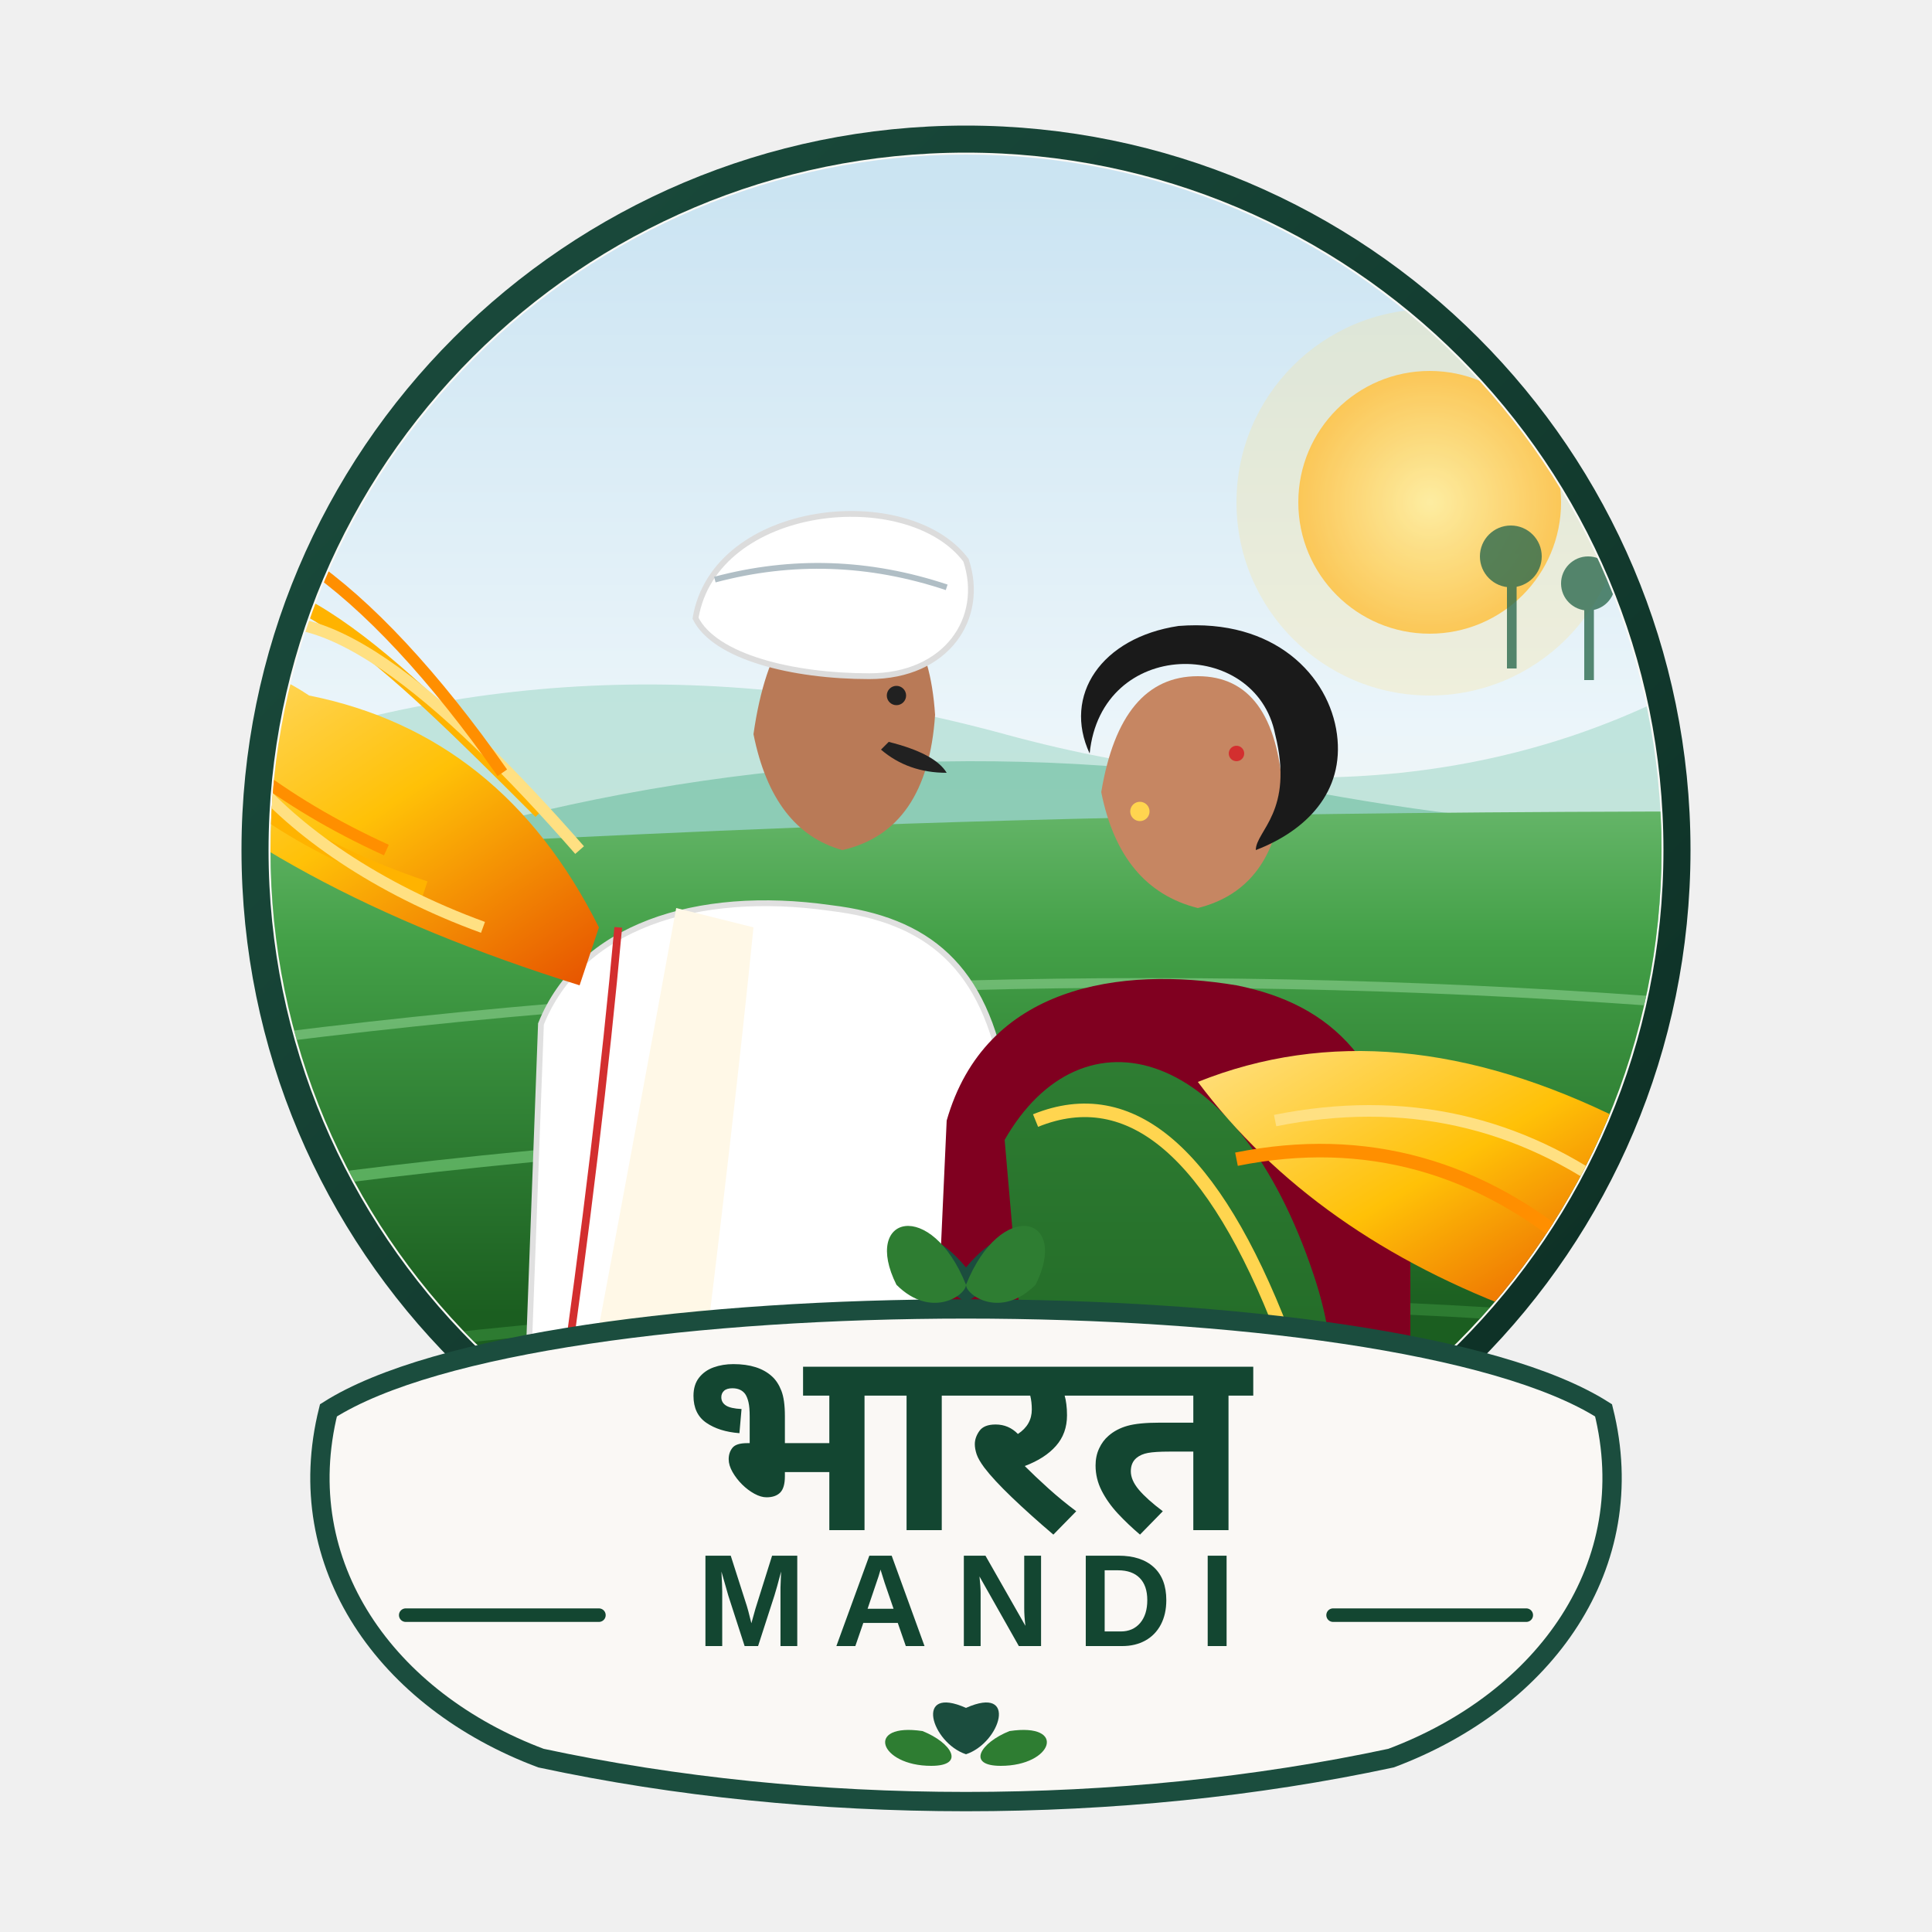
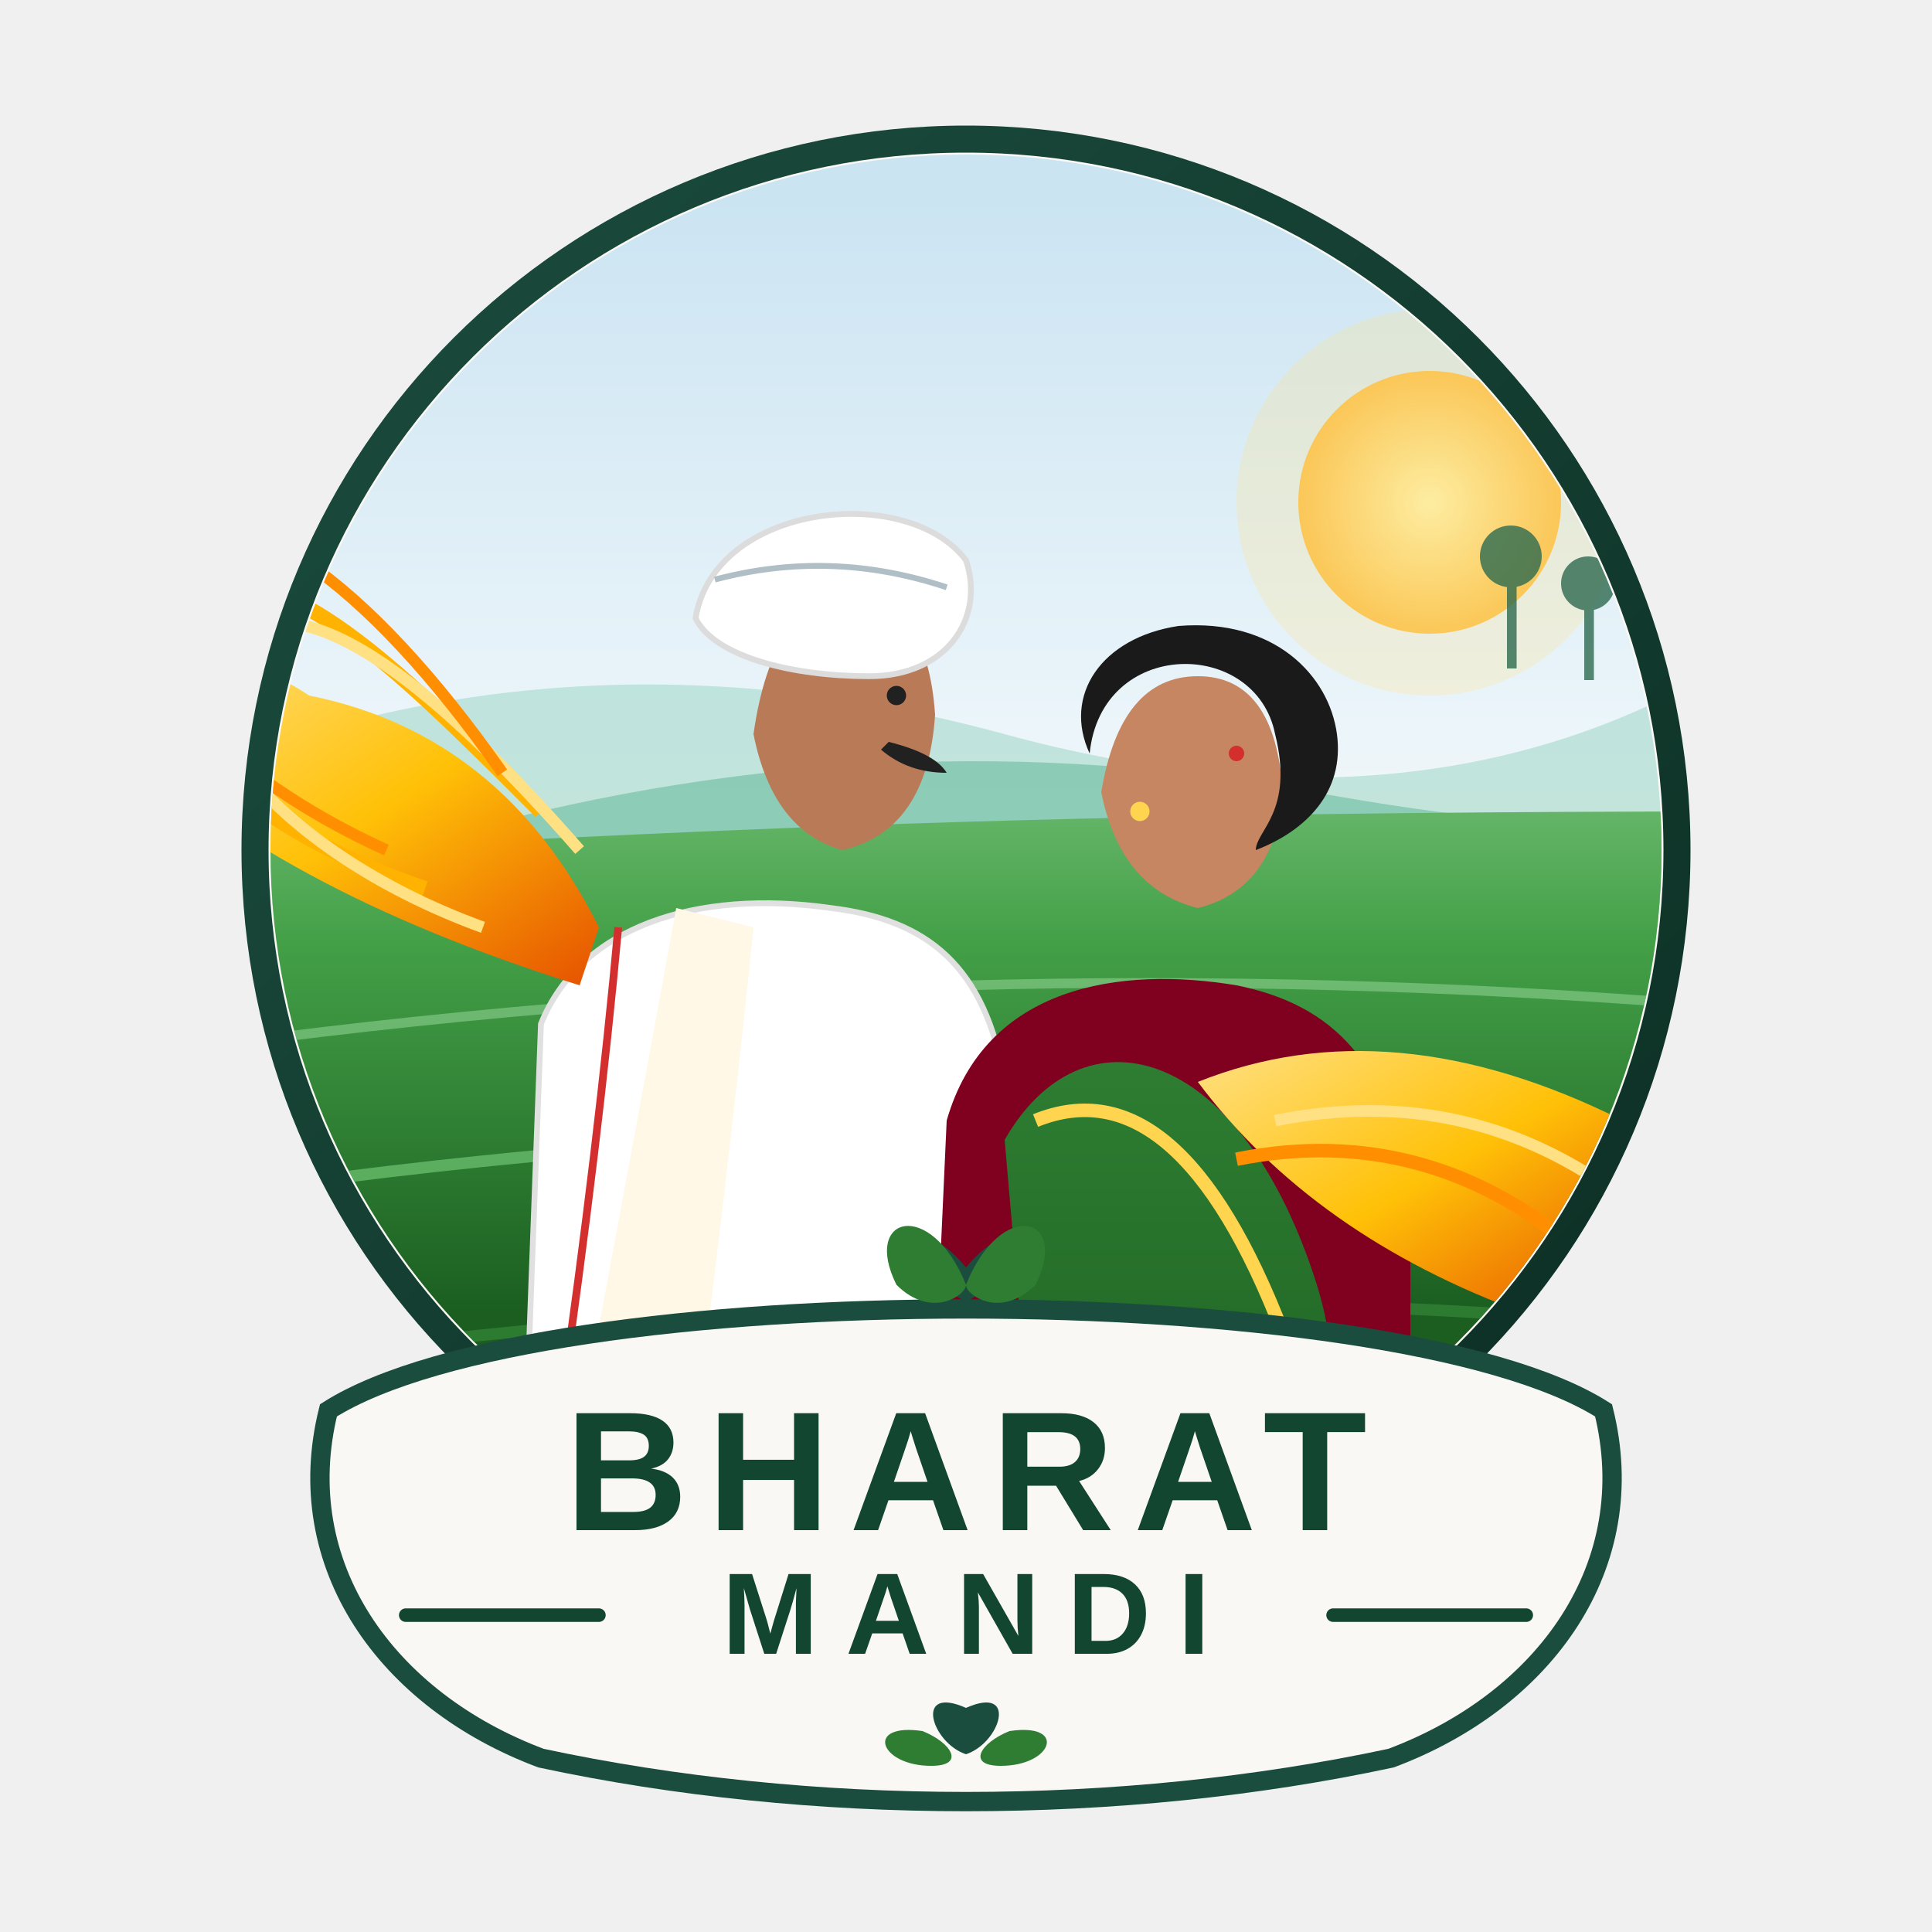
<svg xmlns="http://www.w3.org/2000/svg" viewBox="0 0 500 500" fill="none">
  <defs>
    <linearGradient id="skyGrad" x1="250" y1="50" x2="250" y2="280" gradientUnits="userSpaceOnUse">
      <stop offset="0%" stop-color="#CBE4F2" />
      <stop offset="60%" stop-color="#EBF5FA" />
      <stop offset="100%" stop-color="#FFF9E6" />
    </linearGradient>
    <radialGradient id="sunGrad" cx="370" cy="130" r="50" gradientUnits="userSpaceOnUse">
      <stop offset="0%" stop-color="#FFF2A3" />
      <stop offset="70%" stop-color="#FDB833" />
      <stop offset="100%" stop-color="#E99214" />
    </radialGradient>
    <linearGradient id="paddyGrad" x1="250" y1="180" x2="250" y2="340" gradientUnits="userSpaceOnUse">
      <stop offset="0%" stop-color="#81C784" />
      <stop offset="40%" stop-color="#43A047" />
      <stop offset="100%" stop-color="#1B5E20" />
    </linearGradient>
    <linearGradient id="goldenWheat" x1="0" y1="0" x2="1" y2="1">
      <stop offset="0%" stop-color="#FFE082" />
      <stop offset="50%" stop-color="#FFC107" />
      <stop offset="100%" stop-color="#E65100" />
    </linearGradient>
    <linearGradient id="borderGrad" x1="50" y1="50" x2="450" y2="450" gradientUnits="userSpaceOnUse">
      <stop offset="0%" stop-color="#1B4D3E" />
      <stop offset="100%" stop-color="#0B2B21" />
    </linearGradient>
    <linearGradient id="sareeGrad" x1="0" y1="0" x2="0" y2="1">
      <stop offset="0%" stop-color="#2E7D32" />
      <stop offset="100%" stop-color="#1B5E20" />
    </linearGradient>
    <clipPath id="circleClip">
      <circle cx="250" cy="220" r="180" />
    </clipPath>
  </defs>
  <circle cx="250" cy="220" r="184" fill="#FAF8F5" stroke="url(#borderGrad)" stroke-width="7" />
  <g clip-path="url(#circleClip)">
    <rect x="50" y="30" width="400" height="380" fill="url(#skyGrad)" />
    <circle cx="370" cy="130" r="34" fill="url(#sunGrad)" opacity="0.9" />
    <circle cx="370" cy="130" r="50" fill="#FFE082" opacity="0.25" />
    <path d="M 50 200 Q 150 160, 260 190 T 450 170 L 450 240 L 50 240 Z" fill="#A3D9C9" opacity="0.6" />
    <path d="M 120 215 Q 230 185, 340 205 T 450 195 L 450 260 L 120 260 Z" fill="#7BC4A9" opacity="0.75" />
    <g fill="#2D6A4F" opacity="0.8">
      <rect x="390" y="145" width="2.5" height="28" />
      <circle cx="391" cy="144" r="8" />
      <rect x="410" y="152" width="2.5" height="24" />
      <circle cx="411" cy="151" r="7" />
      <rect x="85" y="190" width="2.5" height="20" />
      <circle cx="86" cy="189" r="6" />
    </g>
    <path d="M 50 220 C 130 220, 200 210, 450 210 L 450 420 L 50 420 Z" fill="url(#paddyGrad)" />
    <path d="M 60 270 Q 250 245 440 260" stroke="#81C784" stroke-width="2.5" fill="none" opacity="0.7" />
    <path d="M 50 310 Q 250 280 450 300" stroke="#66BB6A" stroke-width="3" fill="none" opacity="0.8" />
    <path d="M 50 355 Q 250 325 450 345" stroke="#388E3C" stroke-width="3" fill="none" opacity="0.6" />
    <path d="M 140 265 C 150 240, 180 230, 215 235 C 240 238, 255 250, 260 280 L 260 400 L 135 400 Z" fill="#FFFFFF" stroke="#E0E0E0" stroke-width="1.5" />
    <path d="M 175 235 Q 165 290 150 370 Q 168 375 180 370 Q 190 290 195 240 Z" fill="#FFF8E7" />
    <path d="M 160 240 Q 155 295 145 365" stroke="#D32F2F" stroke-width="2" fill="none" />
    <path d="M 195 190 Q 200 155 220 155 Q 240 155 242 185 Q 240 215 218 220 Q 200 215 195 190 Z" fill="#B97A57" />
    <path d="M 180 160 C 185 130, 235 125, 250 145 C 255 160, 245 175, 225 175 C 205 175, 185 170, 180 160 Z" fill="#FFFFFF" stroke="#DCDCDC" stroke-width="1.5" />
    <path d="M 185 150 Q 215 142 245 152" stroke="#B0BEC5" stroke-width="1.5" fill="none" />
    <path d="M 230 192 Q 242 195 245 200 Q 235 200 228 194 Z" fill="#212121" />
    <circle cx="232" cy="180" r="2.5" fill="#212121" />
    <path d="M 245 290 C 255 255, 290 250, 320 255 C 345 260, 360 275, 365 310 L 365 400 L 240 400 Z" fill="#800020" />
    <path d="M 260 295 C 280 260, 320 270, 340 330 C 355 375, 335 410, 270 410 Z" fill="url(#sareeGrad)" />
    <path d="M 268 290 Q 305 275 332 345" stroke="#FFD54F" stroke-width="3.5" fill="none" />
    <path d="M 285 205 Q 290 175, 310 175 Q 330 175, 332 205 Q 330 230, 310 235 Q 290 230, 285 205 Z" fill="#C68662" />
    <path d="M 282 195 C 285 165, 325 165, 330 190 C 335 210, 325 215, 325 220 C 338 215, 348 205, 346 190 C 344 175, 330 160, 305 162 C 285 165, 275 180, 282 195 Z" fill="#1A1A1A" />
    <circle cx="320" cy="195" r="2" fill="#D32F2F" />
    <circle cx="295" cy="210" r="2.5" fill="#FFD54F" />
    <path d="M 155 240 Q 130 190, 80 180 Q 50 160, 30 190 Q 70 230, 150 255 Z" fill="url(#goldenWheat)" />
    <path d="M 140 210 C 100 170, 70 140, 45 155 C 25 170, 50 210, 110 230" stroke="#FFB300" stroke-width="4" fill="none" />
    <path d="M 150 220 C 115 180, 80 150, 60 165 C 40 180, 70 220, 125 240" stroke="#FFE082" stroke-width="3" fill="none" />
    <path d="M 130 200 C 95 150, 60 125, 40 140 C 20 155, 45 195, 100 220" stroke="#FF8F00" stroke-width="3" fill="none" />
    <path d="M 310 280 Q 360 260, 420 290 Q 435 320, 395 340 Q 340 320, 310 280 Z" fill="url(#goldenWheat)" />
    <path d="M 330 290 Q 380 280, 420 310" stroke="#FFE082" stroke-width="3" fill="none" />
    <path d="M 320 300 Q 370 290, 410 325" stroke="#FF8F00" stroke-width="3.5" fill="none" />
  </g>
  <g>
    <path d="M 85 365 C 140 330, 360 330, 415 365 C 425 405, 400 440, 360 455 C 290 470, 210 470, 140 455 C 100 440, 75 405, 85 365 Z" fill="#FAF8F5" stroke="#1B4D3E" stroke-width="5" />
    <g transform="translate(250, 328) scale(0.9)">
      <path d="M 0 0 C -15 -18, -25 -5, 0 10 C 25 -5, 15 -18, 0 0 Z" fill="#1B4D3E" />
      <path d="M 0 5 C 10 -20, 30 -15, 20 5 C 10 15, 0 8, 0 5 Z" fill="#2E7D32" />
      <path d="M 0 5 C -10 -20, -30 -15, -20 5 C -10 15, 0 8, 0 5 Z" fill="#2E7D32" />
    </g>
-     <text x="250" y="396" text-anchor="middle" fill="#134631" font-family="'Noto Sans Devanagari', 'Segoe UI', sans-serif" font-weight="900" font-size="68" letter-spacing="1">
-       भारत
+     <text x="250" y="396" text-anchor="middle" fill="#134631" font-family="'Plus Jakarta Sans', 'Cinzel', Arial, sans-serif" font-weight="900" font-size="44" letter-spacing="5">
+       BHARAT
    </text>
    <line x1="105" y1="418" x2="155" y2="418" stroke="#134631" stroke-width="3.5" stroke-linecap="round" />
    <line x1="345" y1="418" x2="395" y2="418" stroke="#134631" stroke-width="3.5" stroke-linecap="round" />
-     <text x="250" y="426" text-anchor="middle" fill="#134631" font-family="'Plus Jakarta Sans', Arial, sans-serif" font-weight="800" font-size="34" letter-spacing="7">
+     <text x="250" y="428" text-anchor="middle" fill="#134631" font-family="'Plus Jakarta Sans', Arial, sans-serif" font-weight="800" font-size="30" letter-spacing="7">
      MANDI
    </text>
    <g transform="translate(250, 442) scale(0.75)">
      <path d="M 0 0 C -18 -8, -12 12, 0 16 C 12 12, 18 -8, 0 0 Z" fill="#1B4D3E" />
      <path d="M -15 8 C -35 5, -30 20, -12 20 C 0 20, -5 12, -15 8 Z" fill="#2E7D32" />
      <path d="M 15 8 C 35 5, 30 20, 12 20 C 0 20, 5 12, 15 8 Z" fill="#2E7D32" />
    </g>
  </g>
</svg>
